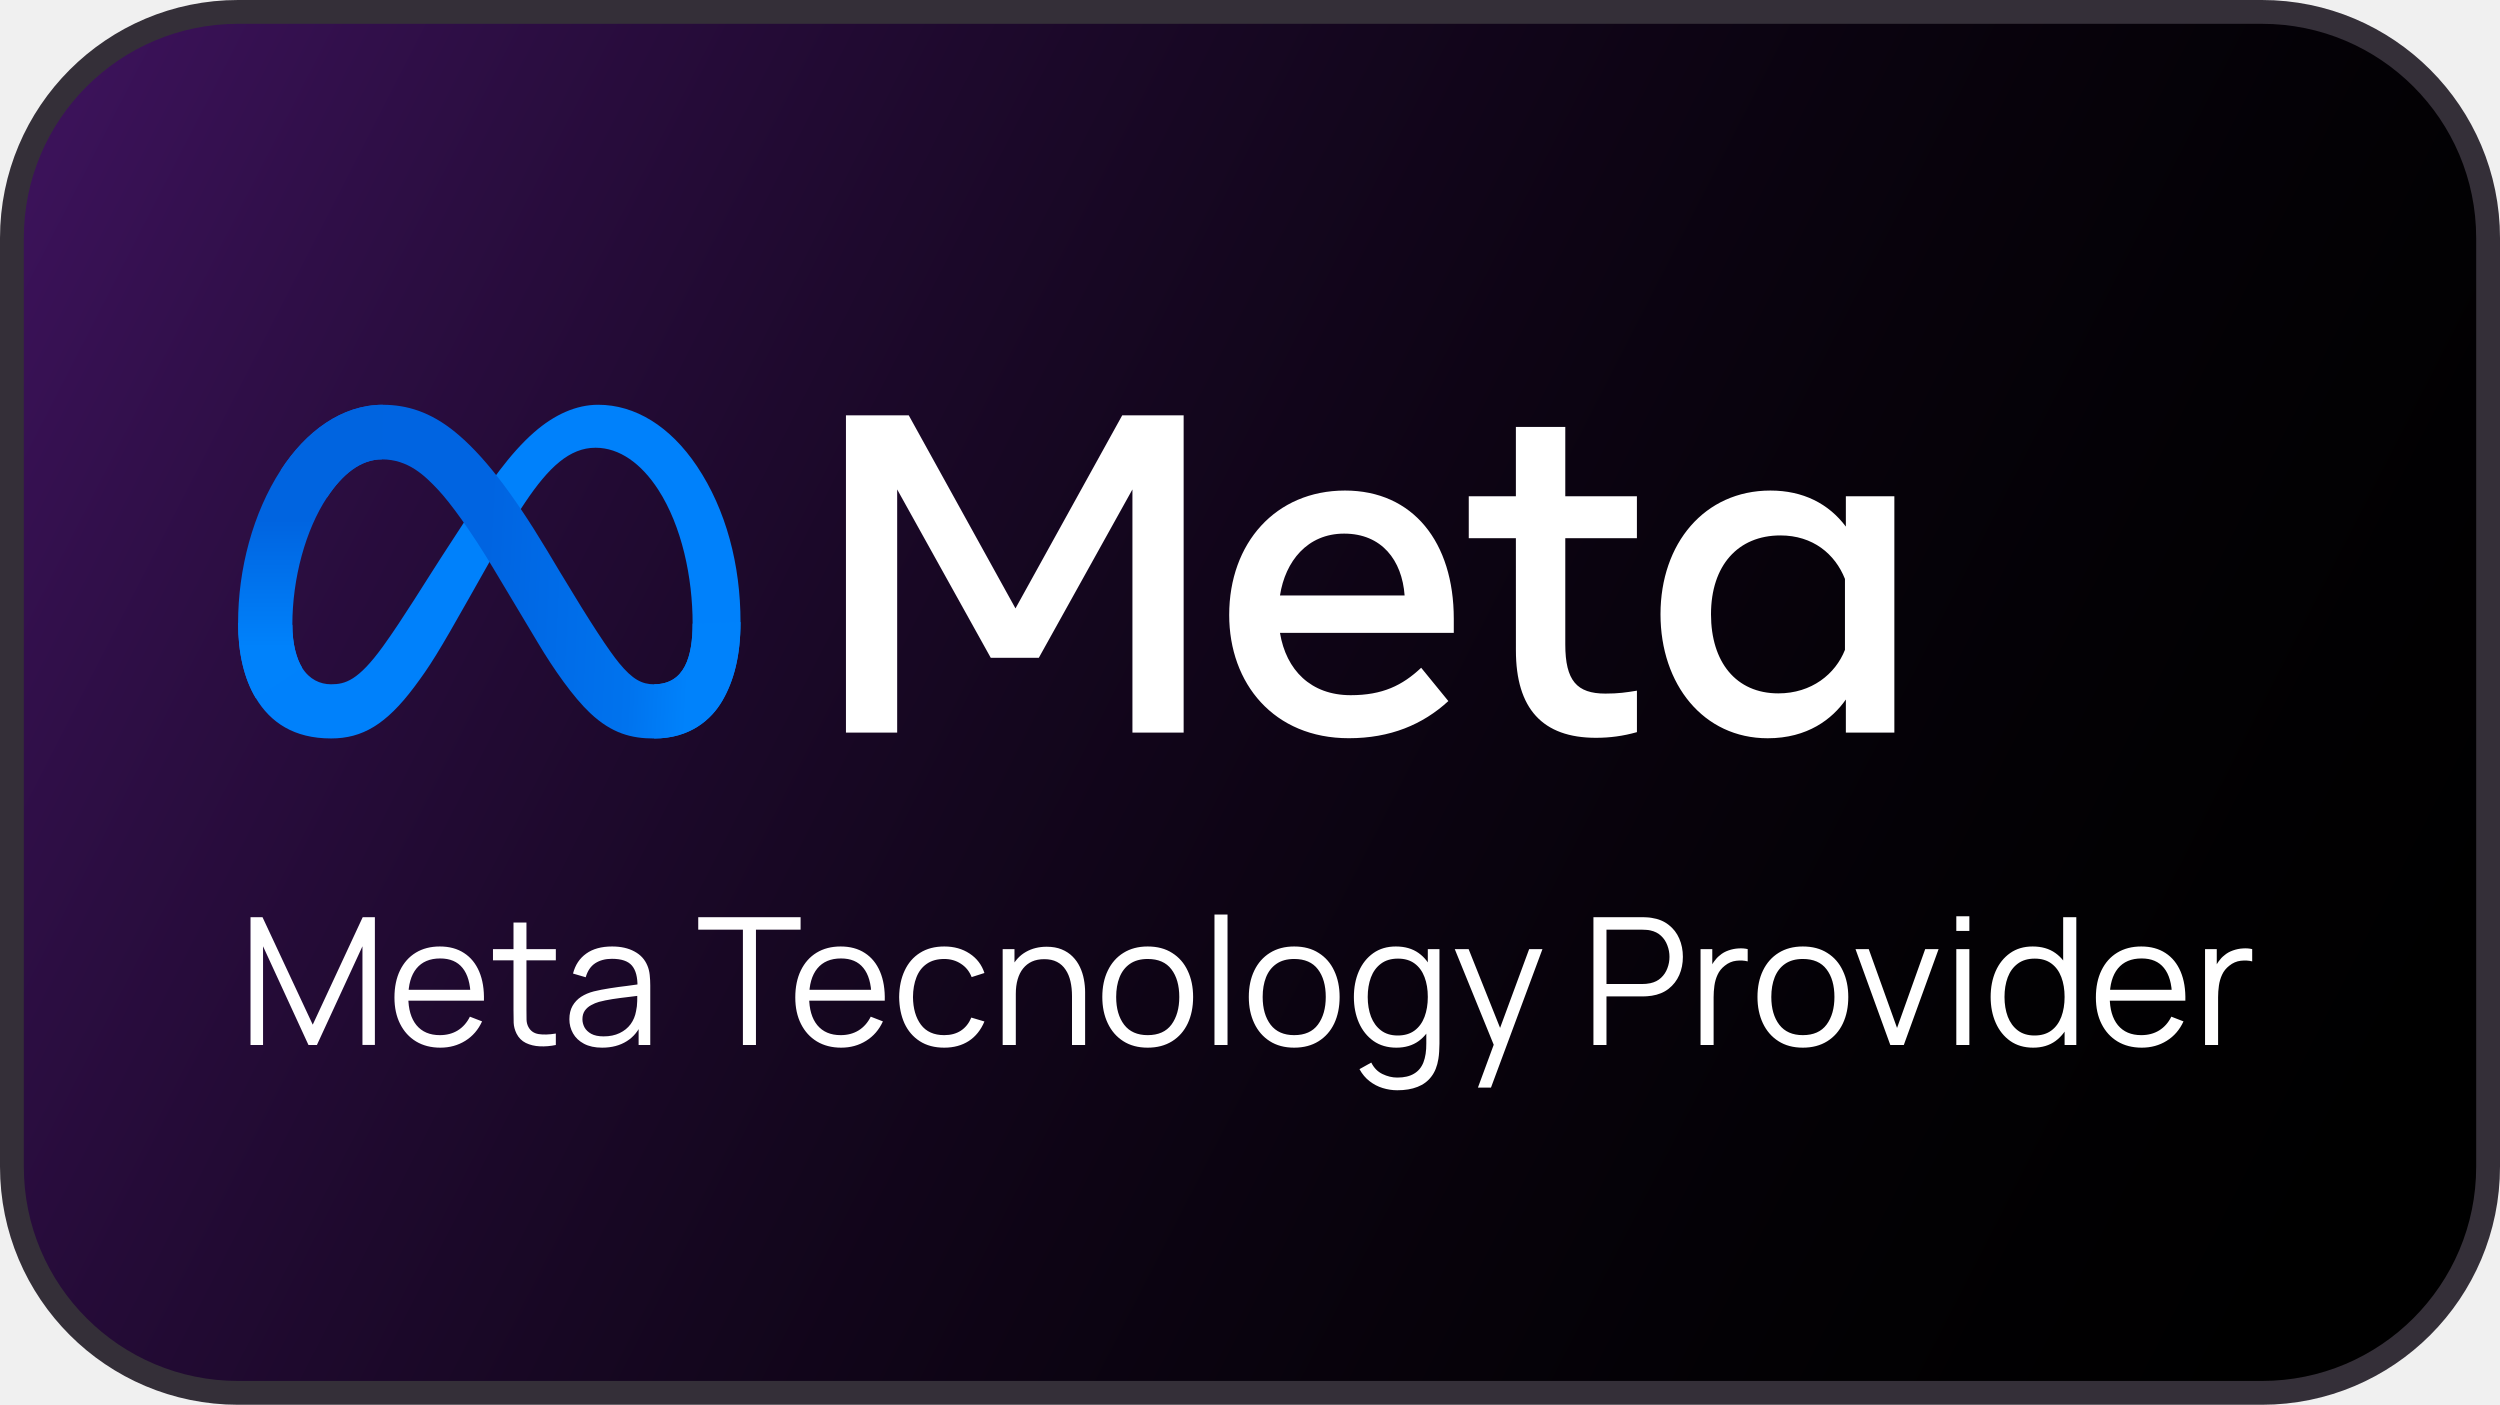
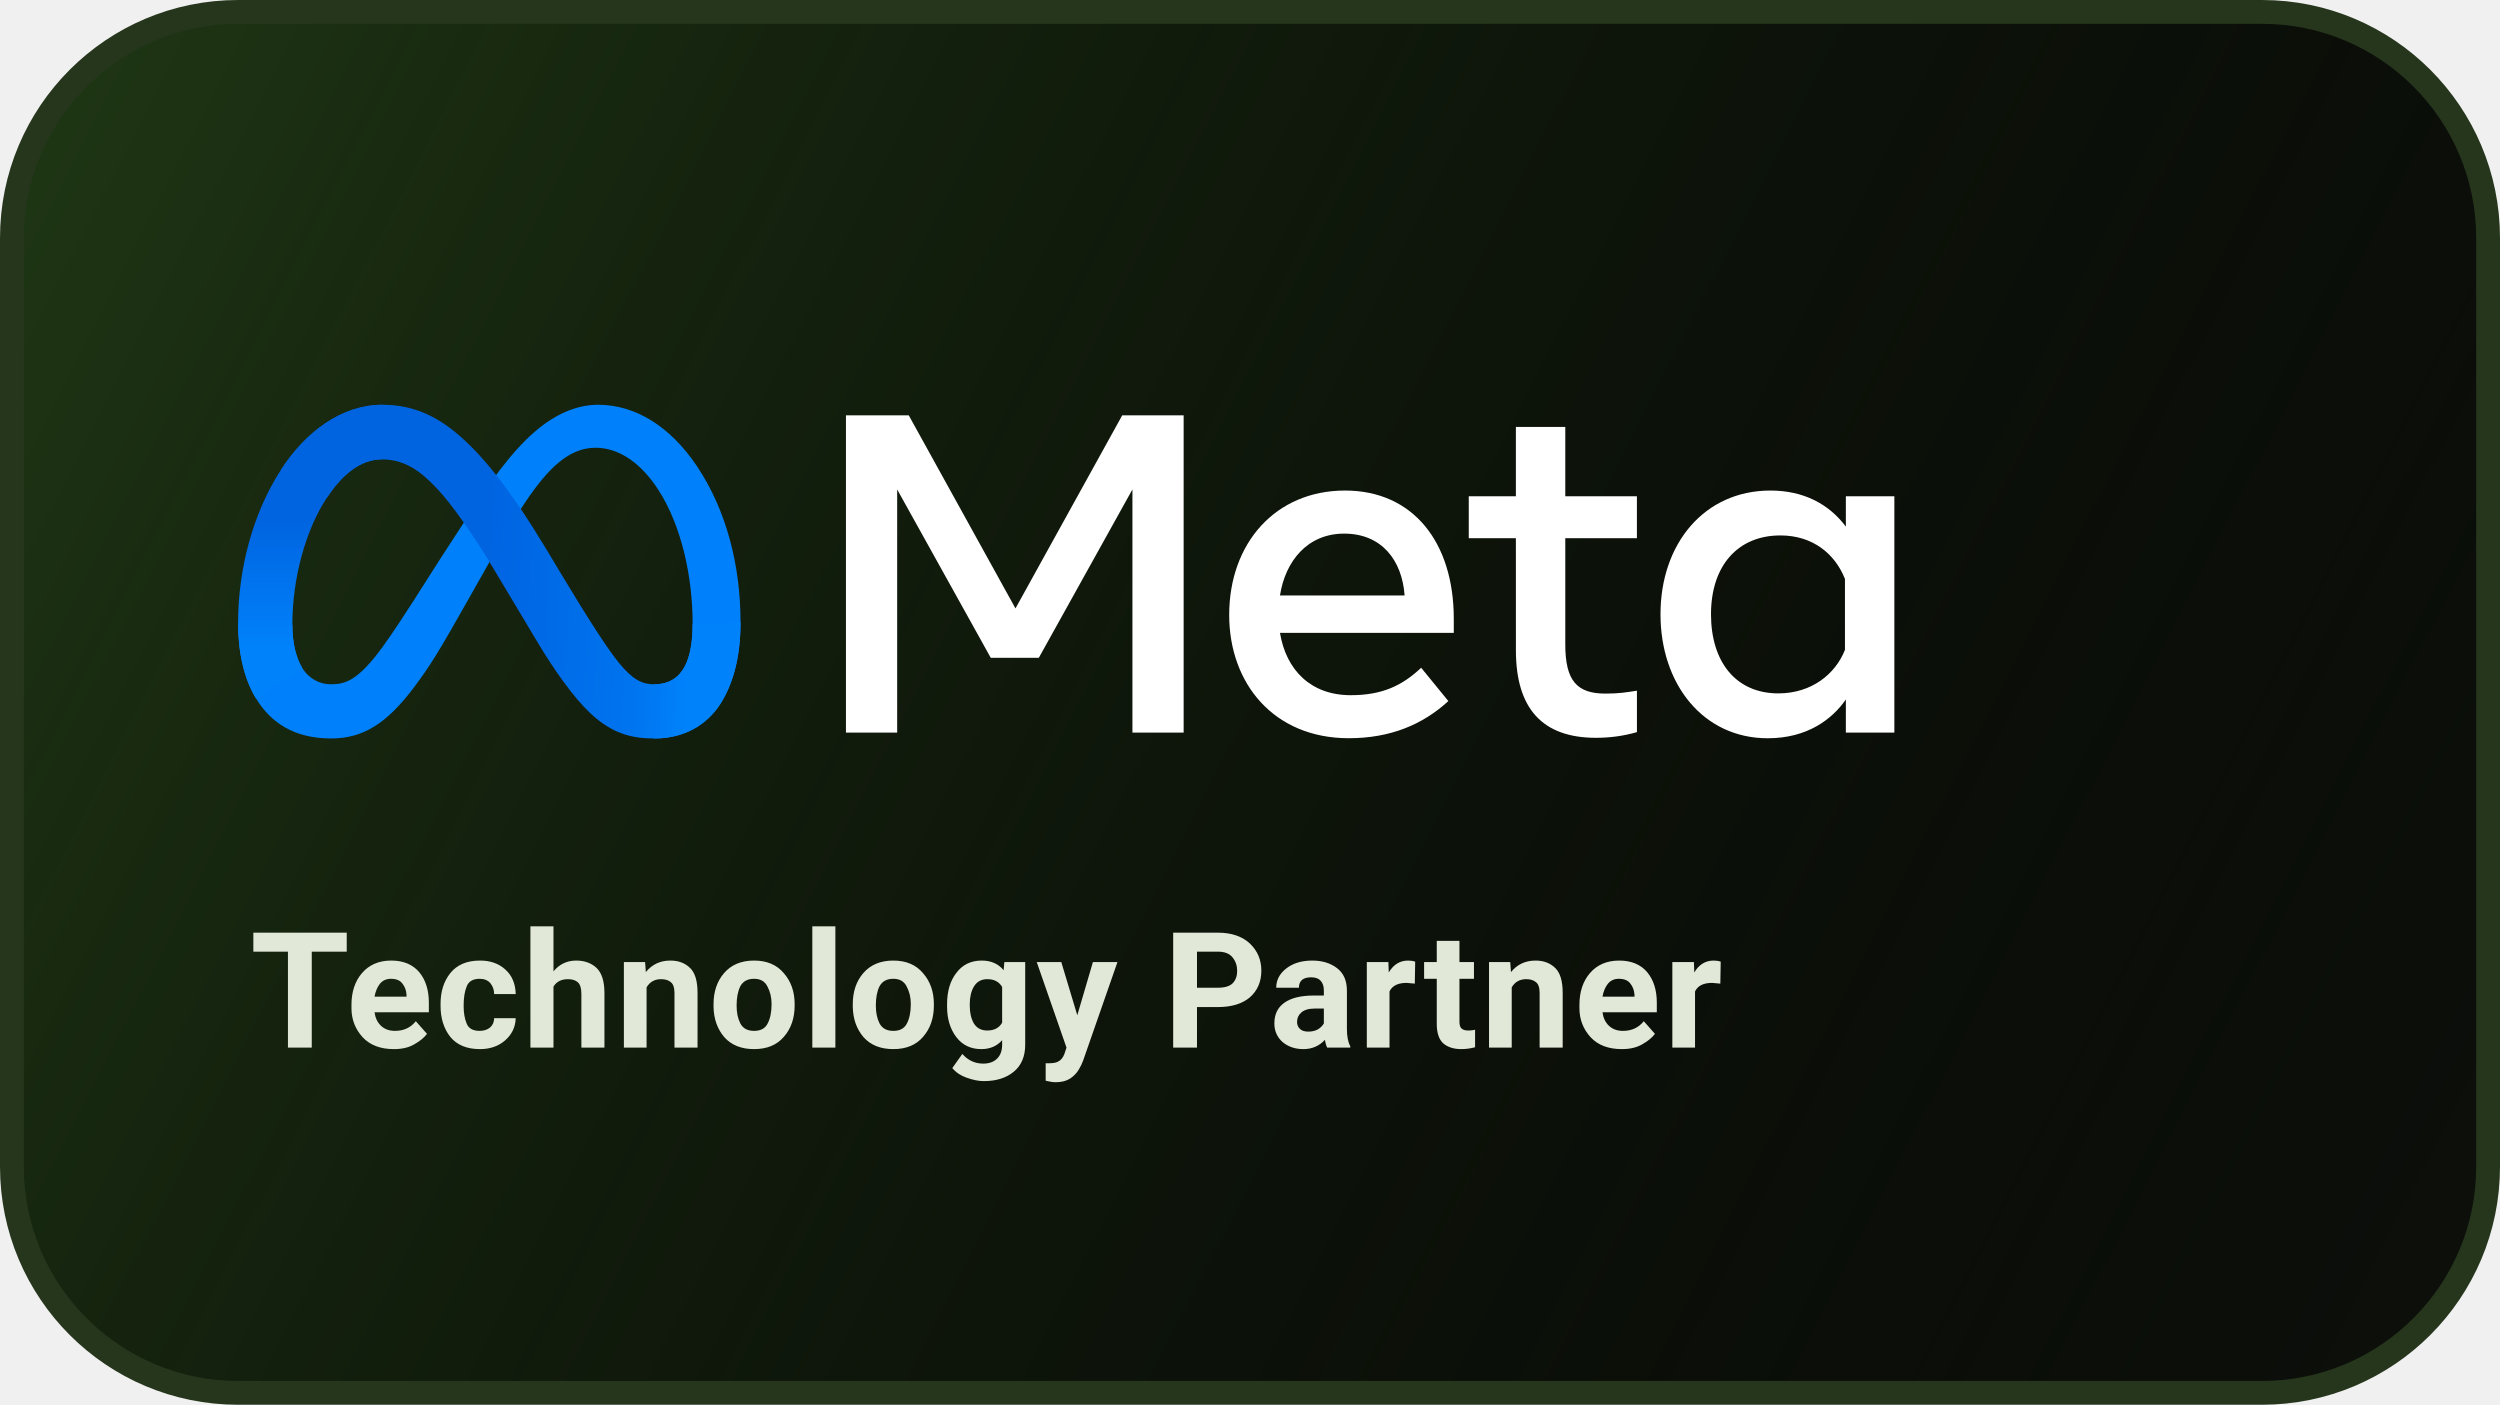
<svg xmlns="http://www.w3.org/2000/svg" width="105" height="59" viewBox="0 0 105 59" fill="none">
-   <rect x="0.5" y="0.5" width="104" height="58" rx="9.5" fill="black" />
+   <rect x="0.5" y="0.5" width="104" height="58" rx="9.5" fill="#0C0F0A" />
  <rect x="0.5" y="0.5" width="104" height="58" rx="9.5" fill="url(#paint0_linear_1025_500)" />
-   <rect x="0.5" y="0.5" width="104" height="58" rx="9.5" stroke="#342F38" />
+   <rect x="0.5" y="0.5" width="104" height="58" rx="9.5" stroke="#26361C" />
  <path d="M12.279 26.243C12.279 27.049 12.456 27.668 12.687 28.042C12.99 28.532 13.443 28.74 13.903 28.74C14.498 28.74 15.041 28.592 16.089 27.143C16.928 25.981 17.918 24.351 18.583 23.329L19.71 21.597C20.493 20.394 21.399 19.057 22.439 18.151C23.287 17.411 24.202 17 25.123 17C26.669 17 28.142 17.896 29.269 19.576C30.503 21.416 31.102 23.735 31.102 26.127C31.102 27.549 30.821 28.594 30.344 29.419C29.883 30.218 28.985 31.015 27.474 31.015V28.739C28.768 28.739 29.09 27.55 29.09 26.19C29.09 24.252 28.638 22.1 27.643 20.562C26.936 19.472 26.02 18.805 25.012 18.805C23.923 18.805 23.046 19.627 22.061 21.093C21.537 21.871 20.999 22.82 20.395 23.891L19.73 25.069C18.395 27.437 18.056 27.976 17.389 28.866C16.219 30.424 15.22 31.015 13.904 31.015C12.344 31.015 11.357 30.34 10.745 29.321C10.245 28.492 10 27.403 10 26.161L12.279 26.243Z" fill="#0081FB" />
  <path d="M11.797 19.738C12.842 18.127 14.35 17.001 16.08 17.001C17.081 17.001 18.077 17.298 19.116 18.146C20.254 19.075 21.466 20.603 22.979 23.122L23.521 24.027C24.831 26.208 25.575 27.329 26.011 27.859C26.571 28.538 26.964 28.741 27.474 28.741C28.768 28.741 29.09 27.552 29.09 26.192L31.101 26.128C31.101 27.551 30.82 28.596 30.343 29.421C29.883 30.22 28.984 31.017 27.473 31.017C26.534 31.017 25.702 30.813 24.782 29.945C24.075 29.279 23.248 28.096 22.612 27.031L20.72 23.87C19.77 22.283 18.899 21.101 18.395 20.565C17.852 19.989 17.155 19.294 16.043 19.294C15.142 19.294 14.378 19.925 13.738 20.892L11.797 19.738Z" fill="url(#paint1_linear_1025_500)" />
  <path d="M16.043 19.292C15.142 19.292 14.378 19.923 13.738 20.89C12.833 22.256 12.279 24.289 12.279 26.243C12.279 27.049 12.456 27.668 12.687 28.042L10.744 29.322C10.245 28.492 10 27.403 10 26.161C10 23.905 10.619 21.553 11.797 19.737C12.842 18.126 14.35 17 16.08 17L16.043 19.292Z" fill="url(#paint2_linear_1025_500)" />
  <path d="M35.531 17.443H38.167L42.65 25.553L47.134 17.443H49.713V30.769H47.562V20.556L43.63 27.628H41.612L37.681 20.556V30.768H35.53V17.443H35.531ZM56.453 22.412C54.91 22.412 53.981 23.573 53.759 25.01H58.994C58.886 23.529 58.032 22.412 56.453 22.412ZM51.626 25.829C51.626 22.804 53.581 20.603 56.49 20.603C59.351 20.603 61.059 22.776 61.059 25.99V26.581H53.759C54.018 28.145 55.056 29.198 56.728 29.198C58.063 29.198 58.897 28.791 59.689 28.046L60.831 29.445C59.754 30.435 58.386 31.005 56.652 31.005C53.503 31.007 51.626 28.71 51.626 25.829ZM63.667 22.603H61.688V20.842H63.667V17.93H65.742V20.842H68.75V22.603H65.742V27.066C65.742 28.59 66.229 29.131 67.427 29.131C67.974 29.131 68.287 29.084 68.751 29.008V30.75C68.174 30.913 67.624 30.988 67.028 30.988C64.788 30.988 63.668 29.764 63.668 27.314L63.667 22.603ZM77.488 24.315C77.071 23.264 76.141 22.488 74.775 22.488C72.999 22.488 71.862 23.748 71.862 25.8C71.862 27.801 72.909 29.122 74.69 29.122C76.089 29.122 77.089 28.308 77.488 27.294V24.315ZM79.563 30.768H77.526V29.379C76.957 30.197 75.921 31.007 74.243 31.007C71.544 31.007 69.741 28.747 69.741 25.8C69.741 22.825 71.588 20.603 74.357 20.603C75.727 20.603 76.8 21.15 77.526 22.117V20.842H79.563V30.768Z" fill="white" />
-   <path d="M10.522 43.89V38.521H11.025L13.135 43.036L15.234 38.521H15.745V43.886H15.223V39.744L13.31 43.89H12.956L11.048 39.744V43.89H10.522ZM18.495 44.002C18.102 44.002 17.762 43.914 17.473 43.74C17.188 43.566 16.965 43.322 16.806 43.006C16.647 42.691 16.567 42.32 16.567 41.895C16.567 41.455 16.646 41.075 16.802 40.754C16.959 40.434 17.179 40.186 17.462 40.013C17.748 39.839 18.085 39.752 18.473 39.752C18.87 39.752 19.209 39.843 19.49 40.027C19.771 40.209 19.984 40.47 20.128 40.81C20.272 41.151 20.338 41.557 20.325 42.029H19.766V41.836C19.756 41.314 19.643 40.92 19.427 40.654C19.213 40.388 18.9 40.255 18.488 40.255C18.055 40.255 17.723 40.395 17.492 40.676C17.263 40.957 17.149 41.357 17.149 41.877C17.149 42.383 17.263 42.777 17.492 43.058C17.723 43.337 18.05 43.476 18.473 43.476C18.761 43.476 19.012 43.41 19.226 43.278C19.442 43.144 19.612 42.951 19.736 42.7L20.247 42.898C20.088 43.248 19.853 43.521 19.543 43.714C19.234 43.906 18.885 44.002 18.495 44.002ZM16.955 42.029V41.571H20.031V42.029H16.955ZM23.345 43.89C23.119 43.937 22.895 43.956 22.674 43.946C22.455 43.936 22.259 43.888 22.085 43.804C21.913 43.719 21.783 43.588 21.693 43.409C21.621 43.26 21.581 43.109 21.574 42.958C21.569 42.803 21.567 42.628 21.567 42.432V38.745H22.111V42.41C22.111 42.579 22.112 42.72 22.115 42.835C22.12 42.946 22.146 43.046 22.193 43.133C22.282 43.299 22.424 43.399 22.618 43.431C22.814 43.463 23.057 43.456 23.345 43.409V43.89ZM20.705 40.333V39.863H23.345V40.333H20.705ZM25.29 44.002C24.987 44.002 24.732 43.947 24.526 43.837C24.322 43.728 24.169 43.583 24.067 43.401C23.965 43.22 23.914 43.022 23.914 42.809C23.914 42.59 23.958 42.403 24.045 42.249C24.134 42.093 24.255 41.965 24.407 41.865C24.561 41.766 24.738 41.69 24.94 41.638C25.143 41.588 25.368 41.545 25.614 41.507C25.863 41.468 26.105 41.434 26.341 41.407C26.58 41.377 26.789 41.348 26.968 41.321L26.774 41.44C26.781 41.043 26.704 40.748 26.543 40.557C26.381 40.365 26.1 40.27 25.7 40.27C25.424 40.27 25.191 40.332 24.999 40.456C24.81 40.58 24.677 40.777 24.6 41.045L24.067 40.889C24.159 40.528 24.344 40.249 24.623 40.05C24.901 39.851 25.263 39.752 25.708 39.752C26.076 39.752 26.387 39.821 26.643 39.96C26.902 40.097 27.084 40.296 27.191 40.557C27.241 40.674 27.273 40.804 27.288 40.948C27.303 41.092 27.311 41.239 27.311 41.388V43.89H26.822V42.879L26.964 42.939C26.827 43.285 26.615 43.548 26.326 43.729C26.038 43.911 25.693 44.002 25.29 44.002ZM25.354 43.528C25.61 43.528 25.833 43.482 26.024 43.39C26.216 43.298 26.37 43.173 26.487 43.014C26.604 42.852 26.679 42.671 26.714 42.469C26.744 42.34 26.76 42.198 26.763 42.044C26.765 41.888 26.766 41.771 26.766 41.694L26.975 41.802C26.789 41.827 26.586 41.852 26.367 41.877C26.151 41.901 25.938 41.93 25.726 41.962C25.517 41.995 25.329 42.033 25.16 42.078C25.045 42.11 24.935 42.156 24.828 42.216C24.721 42.273 24.633 42.35 24.563 42.447C24.496 42.544 24.462 42.664 24.462 42.809C24.462 42.925 24.491 43.038 24.548 43.148C24.608 43.257 24.702 43.348 24.831 43.42C24.963 43.492 25.137 43.528 25.354 43.528ZM31.202 43.89V39.047H29.326V38.521H33.625V39.047H31.75V43.89H31.202ZM35.33 44.002C34.937 44.002 34.596 43.914 34.308 43.74C34.022 43.566 33.8 43.322 33.641 43.006C33.482 42.691 33.402 42.32 33.402 41.895C33.402 41.455 33.48 41.075 33.637 40.754C33.794 40.434 34.014 40.186 34.297 40.013C34.583 39.839 34.919 39.752 35.307 39.752C35.705 39.752 36.044 39.843 36.325 40.027C36.606 40.209 36.818 40.47 36.962 40.81C37.106 41.151 37.172 41.557 37.16 42.029H36.601V41.836C36.591 41.314 36.478 40.92 36.261 40.654C36.048 40.388 35.735 40.255 35.322 40.255C34.89 40.255 34.558 40.395 34.327 40.676C34.098 40.957 33.984 41.357 33.984 41.877C33.984 42.383 34.098 42.777 34.327 43.058C34.558 43.337 34.885 43.476 35.307 43.476C35.595 43.476 35.846 43.41 36.06 43.278C36.276 43.144 36.447 42.951 36.571 42.7L37.082 42.898C36.923 43.248 36.688 43.521 36.377 43.714C36.069 43.906 35.72 44.002 35.33 44.002ZM33.79 42.029V41.571H36.865V42.029H33.79ZM39.657 44.002C39.252 44.002 38.909 43.911 38.629 43.729C38.348 43.548 38.134 43.298 37.987 42.98C37.843 42.659 37.769 42.291 37.764 41.877C37.769 41.454 37.846 41.084 37.995 40.766C38.144 40.445 38.359 40.196 38.64 40.02C38.921 39.841 39.261 39.752 39.661 39.752C40.069 39.752 40.423 39.851 40.724 40.05C41.027 40.249 41.234 40.521 41.346 40.866L40.809 41.038C40.715 40.797 40.565 40.61 40.358 40.478C40.155 40.344 39.921 40.277 39.657 40.277C39.362 40.277 39.117 40.346 38.923 40.482C38.729 40.616 38.585 40.804 38.491 41.045C38.396 41.286 38.348 41.563 38.345 41.877C38.35 42.359 38.462 42.746 38.681 43.04C38.9 43.33 39.225 43.476 39.657 43.476C39.931 43.476 40.163 43.414 40.355 43.289C40.548 43.163 40.695 42.979 40.795 42.738L41.346 42.902C41.197 43.26 40.978 43.533 40.69 43.722C40.402 43.908 40.058 44.002 39.657 44.002ZM45.024 43.89V41.836C45.024 41.612 45.003 41.407 44.96 41.22C44.918 41.032 44.85 40.867 44.755 40.728C44.663 40.587 44.543 40.477 44.394 40.4C44.247 40.323 44.068 40.285 43.857 40.285C43.663 40.285 43.492 40.318 43.342 40.385C43.196 40.452 43.072 40.549 42.97 40.676C42.87 40.8 42.794 40.952 42.742 41.131C42.69 41.31 42.664 41.514 42.664 41.742L42.276 41.657C42.276 41.244 42.348 40.897 42.492 40.616C42.637 40.336 42.835 40.123 43.089 39.979C43.342 39.835 43.633 39.763 43.961 39.763C44.202 39.763 44.412 39.8 44.591 39.874C44.773 39.949 44.926 40.05 45.05 40.176C45.177 40.303 45.279 40.449 45.356 40.613C45.433 40.774 45.489 40.947 45.523 41.131C45.558 41.312 45.575 41.494 45.575 41.675V43.89H45.024ZM42.112 43.89V39.863H42.608V40.855H42.664V43.89H42.112ZM48.203 44.002C47.802 44.002 47.461 43.911 47.177 43.729C46.894 43.548 46.676 43.297 46.525 42.976C46.373 42.656 46.297 42.288 46.297 41.873C46.297 41.45 46.374 41.08 46.529 40.762C46.683 40.444 46.901 40.196 47.185 40.02C47.471 39.841 47.81 39.752 48.203 39.752C48.605 39.752 48.948 39.842 49.231 40.024C49.517 40.203 49.735 40.452 49.884 40.773C50.035 41.091 50.111 41.458 50.111 41.873C50.111 42.295 50.035 42.667 49.884 42.987C49.732 43.306 49.514 43.554 49.228 43.733C48.942 43.912 48.6 44.002 48.203 44.002ZM48.203 43.476C48.65 43.476 48.983 43.328 49.202 43.032C49.42 42.734 49.53 42.347 49.53 41.873C49.53 41.386 49.419 40.998 49.198 40.71C48.979 40.421 48.647 40.277 48.203 40.277C47.902 40.277 47.653 40.346 47.457 40.482C47.263 40.616 47.118 40.804 47.021 41.045C46.926 41.284 46.879 41.56 46.879 41.873C46.879 42.357 46.991 42.746 47.215 43.04C47.438 43.33 47.767 43.476 48.203 43.476ZM51.008 43.89V38.409H51.556V43.89H51.008ZM54.355 44.002C53.955 44.002 53.613 43.911 53.33 43.729C53.047 43.548 52.829 43.297 52.678 42.976C52.526 42.656 52.45 42.288 52.45 41.873C52.45 41.45 52.527 41.08 52.681 40.762C52.835 40.444 53.054 40.196 53.337 40.02C53.623 39.841 53.962 39.752 54.355 39.752C54.758 39.752 55.101 39.842 55.384 40.024C55.67 40.203 55.888 40.452 56.037 40.773C56.188 41.091 56.264 41.458 56.264 41.873C56.264 42.295 56.188 42.667 56.037 42.987C55.885 43.306 55.666 43.554 55.38 43.733C55.095 43.912 54.753 44.002 54.355 44.002ZM54.355 43.476C54.803 43.476 55.136 43.328 55.354 43.032C55.573 42.734 55.682 42.347 55.682 41.873C55.682 41.386 55.572 40.998 55.351 40.71C55.132 40.421 54.8 40.277 54.355 40.277C54.054 40.277 53.806 40.346 53.61 40.482C53.416 40.616 53.27 40.804 53.173 41.045C53.079 41.284 53.032 41.56 53.032 41.873C53.032 42.357 53.144 42.746 53.367 43.04C53.591 43.33 53.92 43.476 54.355 43.476ZM58.686 45.791C58.479 45.791 58.276 45.76 58.074 45.698C57.876 45.638 57.692 45.542 57.523 45.411C57.354 45.282 57.212 45.112 57.098 44.904L57.593 44.628C57.705 44.852 57.862 45.012 58.063 45.109C58.267 45.208 58.474 45.258 58.686 45.258C58.977 45.258 59.211 45.203 59.39 45.094C59.572 44.987 59.703 44.828 59.785 44.617C59.867 44.405 59.907 44.142 59.905 43.826V42.753H59.968V39.863H60.457V43.834C60.457 43.948 60.453 44.057 60.445 44.162C60.44 44.269 60.429 44.373 60.412 44.475C60.365 44.776 60.266 45.023 60.117 45.217C59.971 45.411 59.777 45.555 59.536 45.649C59.297 45.744 59.014 45.791 58.686 45.791ZM58.648 44.002C58.273 44.002 57.953 43.908 57.687 43.722C57.421 43.533 57.217 43.278 57.075 42.958C56.934 42.637 56.863 42.275 56.863 41.873C56.863 41.473 56.932 41.112 57.072 40.792C57.213 40.471 57.416 40.218 57.679 40.031C57.943 39.845 58.258 39.752 58.626 39.752C59.004 39.752 59.322 39.843 59.581 40.027C59.839 40.211 60.034 40.464 60.166 40.784C60.3 41.102 60.367 41.465 60.367 41.873C60.367 42.273 60.301 42.635 60.169 42.958C60.038 43.278 59.844 43.533 59.588 43.722C59.332 43.908 59.019 44.002 58.648 44.002ZM58.704 43.491C58.99 43.491 59.226 43.421 59.413 43.282C59.599 43.143 59.738 42.951 59.83 42.708C59.922 42.462 59.968 42.183 59.968 41.873C59.968 41.557 59.922 41.279 59.83 41.038C59.738 40.794 59.599 40.604 59.413 40.467C59.229 40.331 58.996 40.262 58.716 40.262C58.427 40.262 58.189 40.333 58 40.475C57.811 40.616 57.67 40.809 57.578 41.053C57.489 41.296 57.444 41.569 57.444 41.873C57.444 42.178 57.49 42.454 57.582 42.7C57.677 42.944 57.817 43.137 58.004 43.278C58.19 43.42 58.423 43.491 58.704 43.491ZM62.073 45.679L62.852 43.565L62.863 44.192L61.1 39.863H61.682L63.128 43.483H62.889L64.224 39.863H64.783L62.621 45.679H62.073ZM66.924 43.89V38.521H68.996C69.049 38.521 69.107 38.524 69.172 38.529C69.239 38.531 69.306 38.539 69.373 38.551C69.654 38.593 69.891 38.691 70.085 38.846C70.281 38.997 70.429 39.189 70.529 39.42C70.63 39.651 70.681 39.907 70.681 40.188C70.681 40.466 70.63 40.721 70.529 40.952C70.427 41.183 70.278 41.376 70.081 41.53C69.887 41.681 69.651 41.778 69.373 41.821C69.306 41.831 69.239 41.838 69.172 41.843C69.107 41.848 69.049 41.85 68.996 41.85H67.472V43.89H66.924ZM67.472 41.328H68.981C69.026 41.328 69.078 41.326 69.138 41.321C69.198 41.316 69.256 41.307 69.313 41.295C69.497 41.255 69.647 41.179 69.764 41.068C69.884 40.956 69.972 40.823 70.029 40.669C70.089 40.514 70.118 40.354 70.118 40.188C70.118 40.021 70.089 39.861 70.029 39.707C69.972 39.55 69.884 39.416 69.764 39.304C69.647 39.192 69.497 39.117 69.313 39.077C69.256 39.064 69.198 39.057 69.138 39.054C69.078 39.049 69.026 39.047 68.981 39.047H67.472V41.328ZM71.423 43.89V39.863H71.916V40.833L71.819 40.706C71.863 40.587 71.922 40.477 71.994 40.378C72.066 40.276 72.144 40.193 72.229 40.128C72.333 40.036 72.455 39.967 72.594 39.919C72.733 39.87 72.874 39.841 73.015 39.834C73.157 39.824 73.286 39.834 73.403 39.863V40.378C73.256 40.34 73.096 40.332 72.922 40.352C72.748 40.372 72.588 40.441 72.441 40.56C72.307 40.665 72.206 40.79 72.139 40.937C72.072 41.081 72.027 41.235 72.005 41.399C71.983 41.561 71.972 41.721 71.972 41.88V43.89H71.423ZM75.719 44.002C75.319 44.002 74.977 43.911 74.694 43.729C74.41 43.548 74.193 43.297 74.041 42.976C73.89 42.656 73.814 42.288 73.814 41.873C73.814 41.45 73.891 41.08 74.045 40.762C74.199 40.444 74.418 40.196 74.701 40.02C74.987 39.841 75.326 39.752 75.719 39.752C76.121 39.752 76.464 39.842 76.748 40.024C77.034 40.203 77.251 40.452 77.4 40.773C77.552 41.091 77.628 41.458 77.628 41.873C77.628 42.295 77.552 42.667 77.4 42.987C77.249 43.306 77.03 43.554 76.744 43.733C76.458 43.912 76.117 44.002 75.719 44.002ZM75.719 43.476C76.166 43.476 76.499 43.328 76.718 43.032C76.937 42.734 77.046 42.347 77.046 41.873C77.046 41.386 76.935 40.998 76.714 40.71C76.496 40.421 76.164 40.277 75.719 40.277C75.418 40.277 75.17 40.346 74.973 40.482C74.779 40.616 74.634 40.804 74.537 41.045C74.443 41.284 74.395 41.56 74.395 41.873C74.395 42.357 74.507 42.746 74.731 43.04C74.955 43.33 75.284 43.476 75.719 43.476ZM79.393 43.89L77.931 39.863H78.487L79.676 43.174L80.858 39.863H81.421L79.96 43.89H79.393ZM82.165 39.099V38.484H82.713V39.099H82.165ZM82.165 43.89V39.863H82.713V43.89H82.165ZM85.393 44.002C85.018 44.002 84.697 43.908 84.431 43.722C84.165 43.533 83.961 43.278 83.82 42.958C83.678 42.637 83.607 42.275 83.607 41.873C83.607 41.473 83.677 41.112 83.816 40.792C83.958 40.471 84.16 40.218 84.424 40.031C84.687 39.845 85.003 39.752 85.371 39.752C85.748 39.752 86.067 39.843 86.325 40.027C86.584 40.211 86.779 40.464 86.91 40.784C87.044 41.102 87.112 41.465 87.112 41.873C87.112 42.273 87.046 42.635 86.914 42.958C86.782 43.278 86.588 43.533 86.332 43.722C86.076 43.908 85.763 44.002 85.393 44.002ZM85.449 43.491C85.735 43.491 85.971 43.421 86.157 43.282C86.344 43.143 86.483 42.951 86.575 42.708C86.667 42.462 86.713 42.183 86.713 41.873C86.713 41.557 86.667 41.279 86.575 41.038C86.483 40.794 86.344 40.604 86.157 40.467C85.973 40.331 85.741 40.262 85.46 40.262C85.172 40.262 84.933 40.333 84.744 40.475C84.555 40.616 84.415 40.809 84.323 41.053C84.234 41.296 84.189 41.569 84.189 41.873C84.189 42.178 84.235 42.454 84.327 42.7C84.421 42.944 84.562 43.137 84.748 43.278C84.934 43.42 85.168 43.491 85.449 43.491ZM86.713 43.89V40.859H86.653V38.521H87.205V43.89H86.713ZM89.954 44.002C89.562 44.002 89.221 43.914 88.933 43.74C88.647 43.566 88.425 43.322 88.266 43.006C88.107 42.691 88.027 42.32 88.027 41.895C88.027 41.455 88.105 41.075 88.262 40.754C88.418 40.434 88.638 40.186 88.922 40.013C89.208 39.839 89.544 39.752 89.932 39.752C90.33 39.752 90.669 39.843 90.95 40.027C91.231 40.209 91.443 40.47 91.587 40.81C91.731 41.151 91.797 41.557 91.785 42.029H91.226V41.836C91.216 41.314 91.103 40.92 90.886 40.654C90.673 40.388 90.36 40.255 89.947 40.255C89.514 40.255 89.183 40.395 88.952 40.676C88.723 40.957 88.609 41.357 88.609 41.877C88.609 42.383 88.723 42.777 88.952 43.058C89.183 43.337 89.51 43.476 89.932 43.476C90.22 43.476 90.471 43.41 90.685 43.278C90.901 43.144 91.072 42.951 91.196 42.7L91.707 42.898C91.548 43.248 91.313 43.521 91.002 43.714C90.694 43.906 90.345 44.002 89.954 44.002ZM88.415 42.029V41.571H91.49V42.029H88.415ZM92.612 43.89V39.863H93.104V40.833L93.007 40.706C93.052 40.587 93.111 40.477 93.183 40.378C93.255 40.276 93.333 40.193 93.418 40.128C93.522 40.036 93.644 39.967 93.783 39.919C93.922 39.87 94.062 39.841 94.204 39.834C94.346 39.824 94.475 39.834 94.592 39.863V40.378C94.445 40.34 94.285 40.332 94.111 40.352C93.937 40.372 93.777 40.441 93.63 40.56C93.496 40.665 93.395 40.79 93.328 40.937C93.261 41.081 93.216 41.235 93.194 41.399C93.171 41.561 93.16 41.721 93.16 41.88V43.89H92.612Z" fill="white" />
+   <text x="10.5" y="44" fill="#E2E8D8" font-family="-apple-system, BlinkMacSystemFont, 'Segoe UI', Roboto, 'Helvetica Neue', Arial, sans-serif" font-size="6.8" font-weight="600" letter-spacing="0.1">Technology Partner</text>
  <defs>
    <linearGradient id="paint0_linear_1025_500" x1="105" y1="51" x2="5.5" y2="3.29722e-06" gradientUnits="userSpaceOnUse">
      <stop stop-opacity="0" />
-       <stop offset="1" stop-color="#3B1259" />
+       <stop offset="1" stop-color="#1E3514" />
    </linearGradient>
    <linearGradient id="paint1_linear_1025_500" x1="14.574" y1="23.645" x2="29.103" y2="24.379" gradientUnits="userSpaceOnUse">
      <stop stop-color="#0064E1" />
      <stop offset="0.4" stop-color="#0064E1" />
      <stop offset="0.83" stop-color="#0073EE" />
      <stop offset="1" stop-color="#0082FB" />
    </linearGradient>
    <linearGradient id="paint2_linear_1025_500" x1="13.04" y1="27.2" x2="13.04" y2="21.843" gradientUnits="userSpaceOnUse">
      <stop stop-color="#0082FB" />
      <stop offset="1" stop-color="#0064E0" />
    </linearGradient>
  </defs>
</svg>
